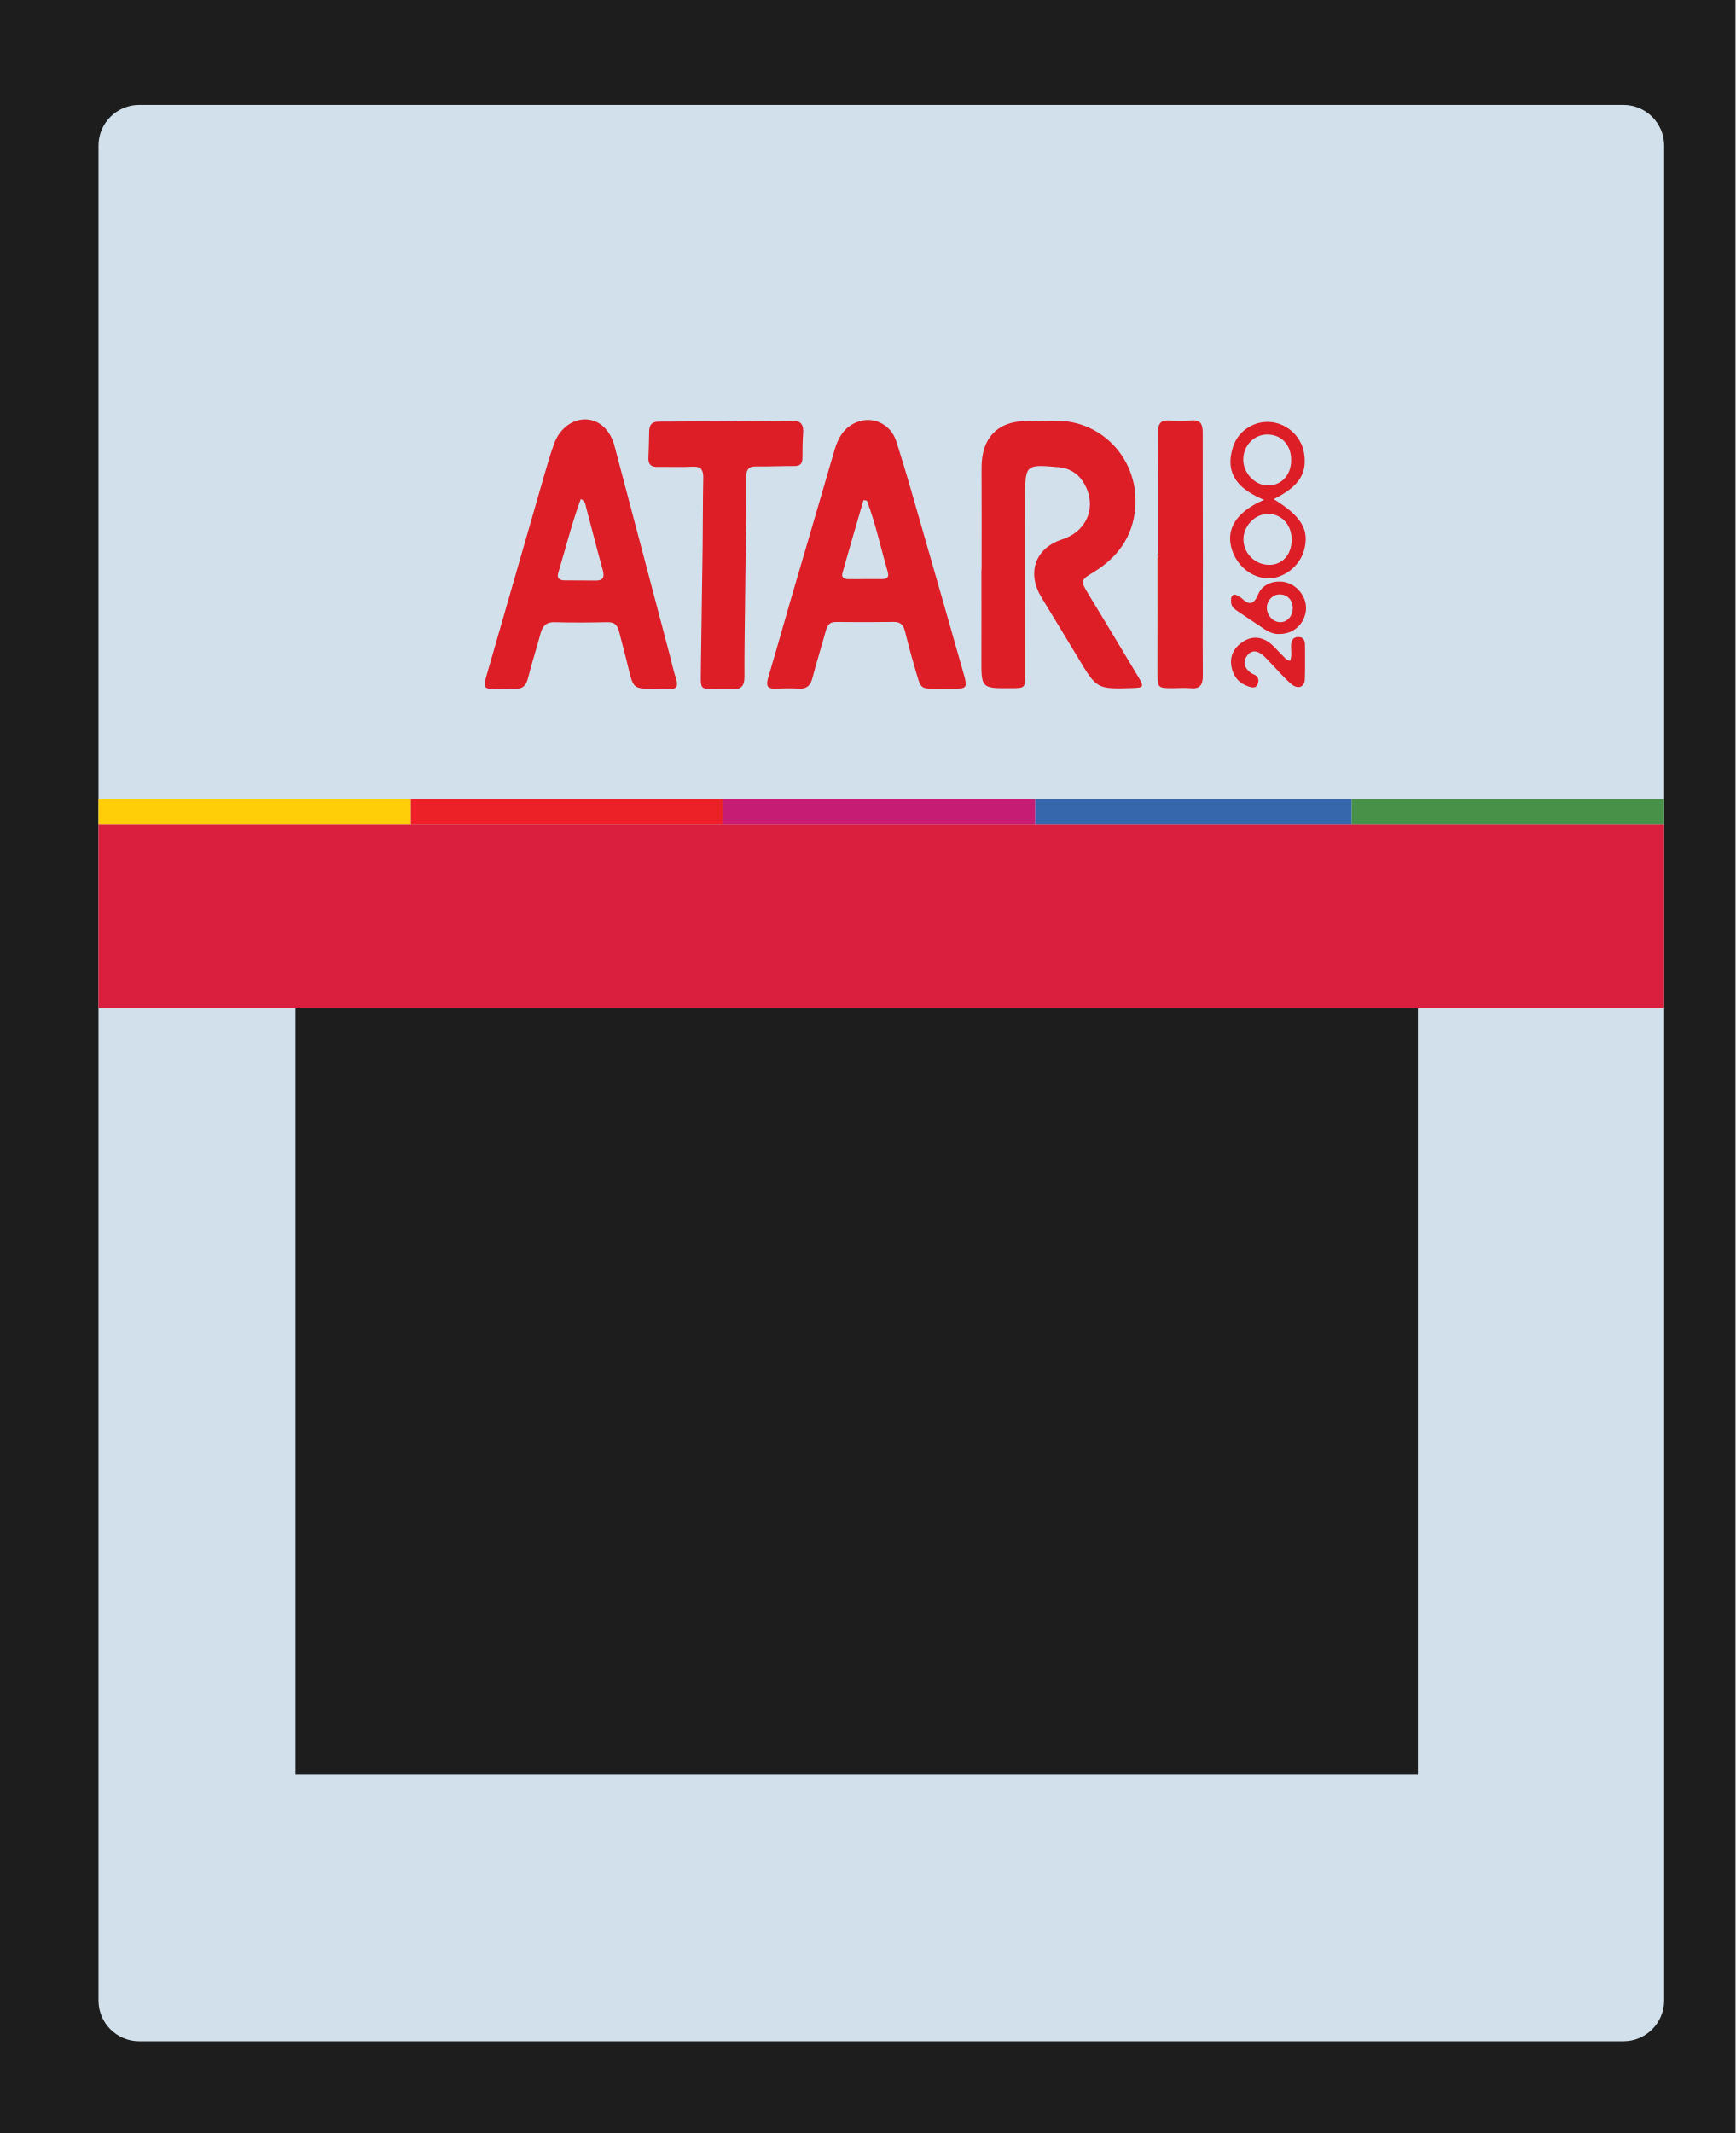
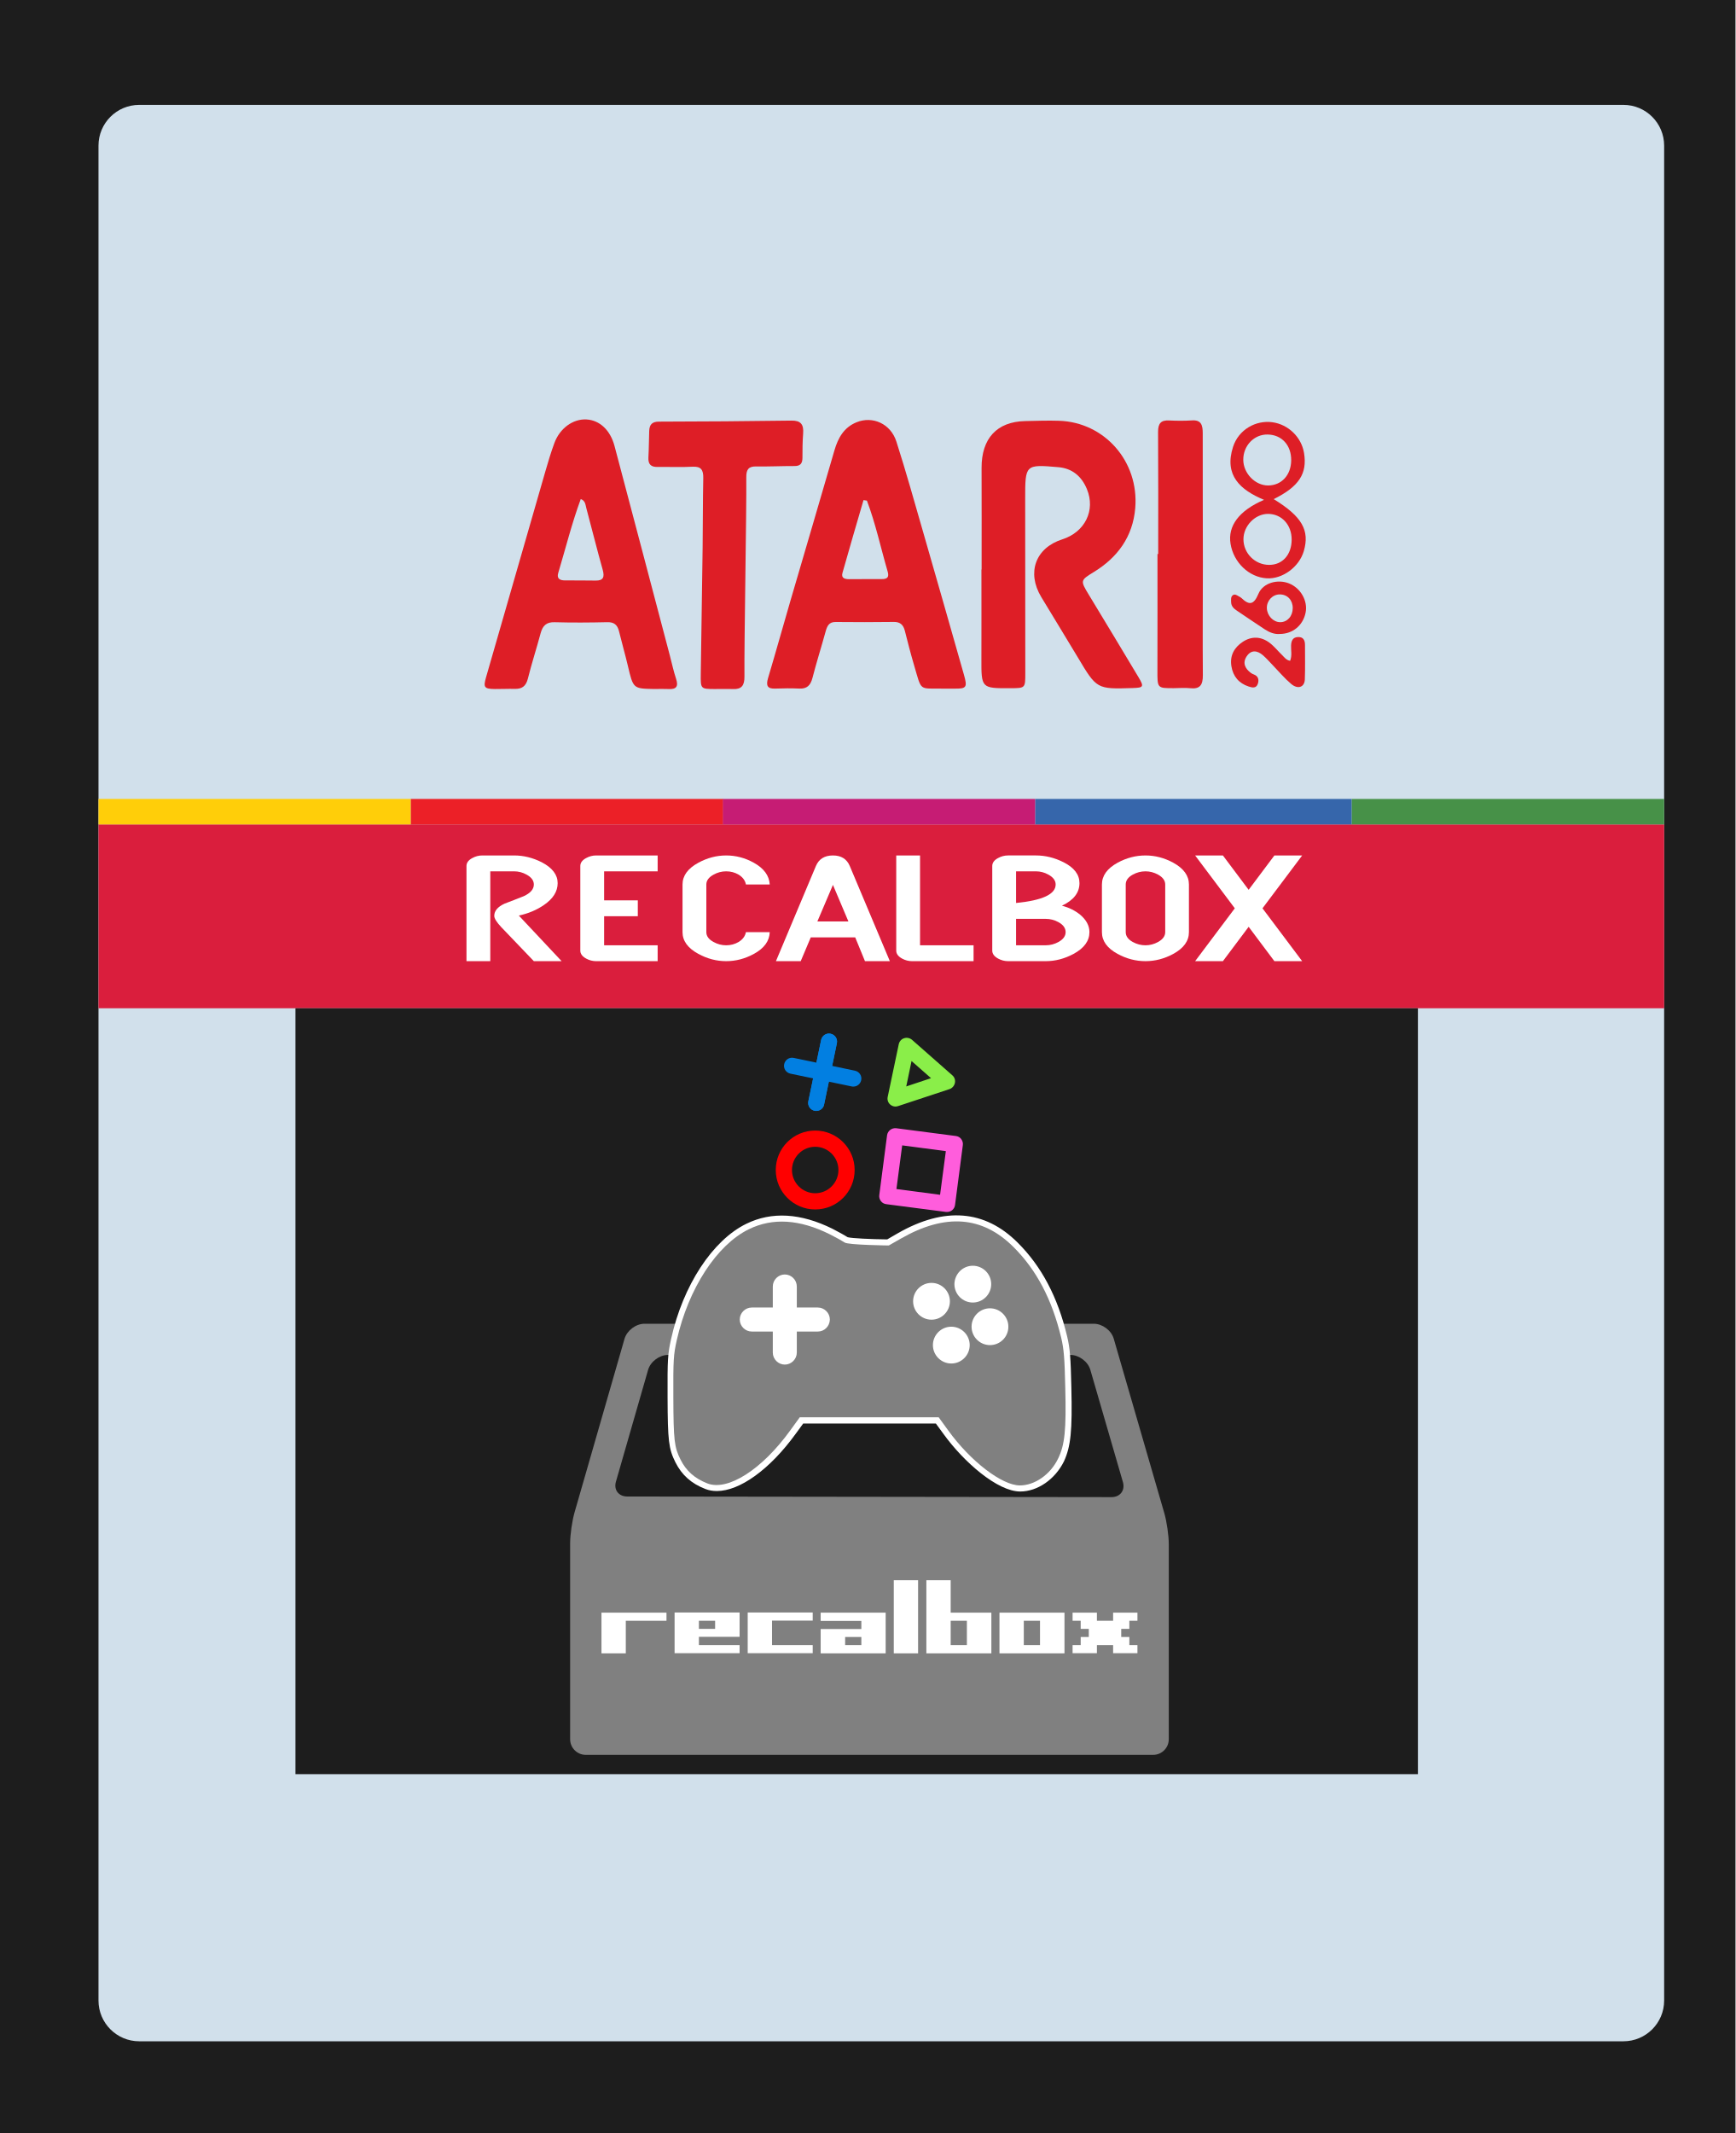
<svg xmlns="http://www.w3.org/2000/svg" viewBox="0 0 240.761 295.867" height="295.867" width="240.761" xml:space="preserve" version="1.1" id="svg2">
  <defs id="defs6">
    <clipPath id="clipPath18" clipPathUnits="userSpaceOnUse">
      <path id="path20" d="m 0,236.694 192.609,0 L 192.609,0 0,0 0,236.694 Z" />
    </clipPath>
  </defs>
  <g transform="matrix(1.25,0,0,-1.25,0,295.8675)" id="g10">
    <path id="path12" style="fill:#1d1d1d;fill-opacity:1;fill-rule:nonzero;stroke:none" d="m 0,0 192.609,0 0,236.695 L 0,236.695 0,0 Z" />
    <g id="g14">
      <g clip-path="url(#clipPath18)" id="g16">
        <g transform="translate(184.6939,14.7002)" id="g22">
          <path id="path24" style="fill:#d1e0eb;fill-opacity:1;fill-rule:evenodd;stroke:none" d="m 0,0 c 0,-2.498 -2.025,-4.523 -4.523,-4.523 l -164.717,0 c -2.498,0 -4.523,2.025 -4.523,4.523 l 0,205.833 c 0,2.498 2.025,4.523 4.523,4.523 l 164.717,0 c 2.498,0 4.523,-2.025 4.523,-4.523 L 0,0 Z" />
        </g>
        <path id="path26" style="fill:#da1e3d;fill-opacity:1;fill-rule:evenodd;stroke:none" d="m 184.694,124.81 -173.763,0 0,20.4 173.763,0 0,-20.4 z" />
        <path id="path28" style="fill:#1d1d1d;fill-opacity:1;fill-rule:evenodd;stroke:none" d="m 157.366,124.81 -124.574,0 0,-84.99 124.574,0 0,84.99 z" />
        <path id="path30" style="fill:#ffce09;fill-opacity:1;fill-rule:evenodd;stroke:none" d="m 45.599,145.209 -34.668,0 0,2.829 34.668,0 0,-2.829 z" />
        <path id="path32" style="fill:#ec2027;fill-opacity:1;fill-rule:evenodd;stroke:none" d="m 80.268,145.209 -34.669,0 0,2.829 34.669,0 0,-2.829 z" />
        <path id="path34" style="fill:#c61c74;fill-opacity:1;fill-rule:evenodd;stroke:none" d="m 114.904,145.209 -34.668,0 0,2.829 34.668,0 0,-2.829 z" />
        <path id="path36" style="fill:#3666ab;fill-opacity:1;fill-rule:evenodd;stroke:none" d="m 150.025,145.209 -35.121,0 0,2.829 35.121,0 0,-2.829 z" />
        <path id="path38" style="fill:#479148;fill-opacity:1;fill-rule:evenodd;stroke:none" d="m 184.694,145.209 -34.669,0 0,2.829 34.669,0 0,-2.829 z" />
        <g transform="translate(108.9434,173.497)" id="g40">
          <path id="path42" style="fill:#de1e26;fill-opacity:1;fill-rule:evenodd;stroke:none" d="m 0,0 c 0,3.752 0.012,7.506 -0.004,11.258 -0.015,3.285 1.694,5.147 4.841,5.214 1.258,0.027 2.517,0.074 3.774,0.032 5.028,-0.172 8.862,-4.501 8.441,-9.672 -0.262,-3.206 -1.983,-5.512 -4.596,-7.109 -1.505,-0.921 -1.511,-0.95 -0.571,-2.502 1.849,-3.058 3.703,-6.113 5.534,-9.183 0.627,-1.052 0.553,-1.154 -0.646,-1.192 -4.001,-0.127 -3.992,-0.122 -6.107,3.422 -1.335,2.238 -2.71,4.452 -4.051,6.685 -1.632,2.721 -0.628,5.448 2.34,6.395 2.509,0.8 3.708,3.207 2.733,5.572 -0.594,1.44 -1.647,2.305 -3.165,2.435 -3.687,0.317 -3.689,0.311 -3.687,-3.532 0.004,-6.44 0.01,-12.881 0.012,-19.321 0.001,-1.666 -0.003,-1.666 -1.634,-1.674 -3.258,-0.014 -3.249,-0.014 -3.237,3.335 0.012,3.279 0.002,6.559 0.002,9.837 L 0,0 Z" />
        </g>
        <g transform="translate(96.2139,181.1406)" id="g44">
          <path id="path46" style="fill:#de1e26;fill-opacity:1;fill-rule:evenodd;stroke:none" d="M 0,0 C -0.126,0.019 -0.252,0.038 -0.378,0.058 -1.16,-2.634 -1.957,-5.32 -2.713,-8.02 c -0.174,-0.619 0.311,-0.694 0.734,-0.697 1.212,-0.005 2.423,0.023 3.635,0.011 0.582,-0.007 0.834,0.193 0.647,0.833 C 1.538,-5.247 0.967,-2.559 0,0 m 8.481,-20.862 c -2.768,0.051 -2.365,-0.384 -3.254,2.622 -0.373,1.259 -0.695,2.535 -1.02,3.807 -0.171,0.673 -0.542,0.982 -1.22,0.973 -2.15,-0.023 -4.301,-0.035 -6.45,-0.006 -0.745,0.01 -0.952,-0.441 -1.124,-1.068 -0.471,-1.717 -1.011,-3.414 -1.455,-5.138 -0.216,-0.838 -0.621,-1.222 -1.453,-1.184 -0.89,0.04 -1.784,0.034 -2.674,-0.002 -0.868,-0.036 -1.056,0.317 -0.802,1.168 0.848,2.841 1.643,5.701 2.474,8.548 1.627,5.572 3.276,11.137 4.89,16.712 0.411,1.419 1.072,2.561 2.451,3.123 1.784,0.728 3.789,-0.146 4.428,-2.143 1.059,-3.306 1.993,-6.655 2.956,-9.995 1.526,-5.293 3.038,-10.591 4.544,-15.89 0.396,-1.396 0.276,-1.545 -1.074,-1.527 -0.406,0.005 -0.811,0 -1.217,0" />
        </g>
        <g transform="translate(64.4546,181.3164)" id="g48">
          <path id="path50" style="fill:#de1e26;fill-opacity:1;fill-rule:evenodd;stroke:none" d="m 0,0 c -0.991,-2.689 -1.68,-5.473 -2.501,-8.21 -0.193,-0.645 0.22,-0.818 0.744,-0.819 1.134,-0.003 2.268,-0.002 3.401,-0.018 0.859,-0.013 1.021,0.375 0.788,1.209 -0.64,2.28 -1.21,4.582 -1.824,6.869 C 0.515,-0.621 0.513,-0.189 0,0 m 8.1,-21.079 c -2.287,0.045 -2.276,0.048 -2.875,2.588 -0.302,1.279 -0.668,2.542 -0.979,3.818 -0.179,0.732 -0.565,1.027 -1.306,1.009 -1.946,-0.046 -3.895,-0.06 -5.84,-0.004 -0.901,0.026 -1.326,-0.37 -1.556,-1.231 -0.448,-1.679 -0.992,-3.331 -1.41,-5.019 -0.217,-0.876 -0.681,-1.172 -1.478,-1.148 -0.728,0.021 -1.457,-0.026 -2.186,-0.016 -1.185,0.016 -1.305,0.174 -0.976,1.321 2.189,7.615 4.38,15.23 6.581,22.842 0.305,1.057 0.621,2.114 1.002,3.143 0.607,1.642 2.075,2.688 3.551,2.608 1.459,-0.08 2.647,-1.165 3.121,-2.95 2.055,-7.742 4.093,-15.49 6.136,-23.237 0.227,-0.859 0.41,-1.735 0.689,-2.575 0.288,-0.867 0.034,-1.199 -0.809,-1.153 -0.486,0.025 -0.974,0.004 -1.665,0.004" />
        </g>
        <g transform="translate(82.6226,161.6172)" id="g52">
          <path id="path54" style="fill:#de1e26;fill-opacity:1;fill-rule:evenodd;stroke:none" d="m 0,0 c 0.011,-0.991 -0.325,-1.424 -1.263,-1.388 -0.689,0.028 -1.38,10e-4 -2.07,0.005 -1.523,0.008 -1.536,0.011 -1.514,1.672 0.063,4.686 0.144,9.372 0.205,14.06 0.033,2.557 0.016,5.115 0.071,7.671 0.02,0.923 -0.253,1.315 -1.182,1.266 -1.295,-0.069 -2.596,-0.007 -3.894,-0.026 -0.706,-0.011 -1.057,0.27 -1.012,1.057 0.054,0.978 0.054,1.959 0.089,2.938 0.026,0.71 0.328,1.033 1.067,1.034 4.909,0.011 9.817,0.044 14.724,0.115 1.031,0.015 1.372,-0.422 1.291,-1.446 C 6.442,26.067 6.438,25.17 6.437,24.274 6.437,23.634 6.185,23.359 5.561,23.362 4.145,23.367 2.727,23.293 1.311,23.316 0.476,23.331 0.194,23.003 0.204,22.118 0.242,18.411 -0.04,3.665 0,0" />
        </g>
        <g transform="translate(128.542,175.2177)" id="g56">
          <path id="path58" style="fill:#de1e26;fill-opacity:1;fill-rule:evenodd;stroke:none" d="m 0,0 c 0,4.515 0.017,9.029 -0.014,13.543 -0.006,0.944 0.319,1.32 1.208,1.276 0.849,-0.042 1.705,-0.049 2.553,0.006 1.038,0.07 1.198,-0.534 1.196,-1.431 C 4.934,8.537 4.958,3.682 4.96,-1.174 4.961,-5.264 4.921,-9.352 4.956,-13.44 c 0.01,-1.105 -0.333,-1.574 -1.407,-1.453 -0.601,0.068 -1.215,0.006 -1.823,0.005 -1.84,-0.005 -1.818,-0.005 -1.811,1.991 C -0.07,-8.599 -0.08,-4.299 -0.08,0 L 0,0 Z" />
        </g>
        <g transform="translate(143.3023,185.6084)" id="g60">
          <path id="path62" style="fill:#de1e26;fill-opacity:1;fill-rule:evenodd;stroke:none" d="m 0,0 c 0.017,1.68 -1.043,2.843 -2.616,2.869 -1.503,0.027 -2.717,-1.24 -2.702,-2.818 0.014,-1.497 1.32,-2.84 2.758,-2.837 C -1.072,-2.781 -0.016,-1.633 0,0 m 0.052,-8.805 c 0.009,1.64 -1.1,2.858 -2.612,2.866 -1.439,0.008 -2.742,-1.331 -2.739,-2.817 0.003,-1.56 1.286,-2.839 2.851,-2.842 1.482,-0.003 2.49,1.125 2.5,2.793 m -1.993,4.504 c 3.149,-1.933 4.019,-3.475 3.335,-5.785 -0.52,-1.759 -2.373,-3.111 -4.114,-3.002 -1.968,0.123 -3.675,1.753 -4.012,3.834 -0.32,1.974 0.934,3.679 3.717,4.873 -2.627,1.095 -4.461,2.71 -3.438,5.88 0.621,1.923 2.537,2.985 4.366,2.732 C -0.318,3.986 1.135,2.578 1.424,0.824 1.801,-1.472 0.872,-2.905 -1.941,-4.301" />
        </g>
        <g transform="translate(143.1817,163.3633)" id="g64">
          <path id="path66" style="fill:#de1e26;fill-opacity:1;fill-rule:evenodd;stroke:none" d="M 0,0 C 0.241,0.6 0.085,1.155 0.107,1.695 0.129,2.244 0.305,2.611 0.865,2.639 1.437,2.667 1.655,2.317 1.652,1.758 1.647,0.48 1.684,-0.799 1.633,-2.073 1.598,-2.926 0.865,-3.193 0.125,-2.57 c -0.724,0.609 -1.343,1.354 -2.009,2.04 -0.377,0.387 -0.73,0.804 -1.137,1.154 -0.614,0.526 -1.294,0.633 -1.796,-0.119 -0.493,-0.738 -0.18,-1.37 0.466,-1.849 0.098,-0.072 0.213,-0.125 0.327,-0.169 0.486,-0.182 0.592,-0.582 0.445,-1.026 -0.185,-0.56 -0.647,-0.433 -1.029,-0.308 -1.06,0.348 -1.727,1.105 -1.91,2.261 -0.189,1.194 0.34,2.082 1.261,2.692 0.986,0.651 2.025,0.606 2.968,-0.097 0.523,-0.391 0.942,-0.932 1.42,-1.39 C -0.634,0.395 -0.451,0.089 0,0" />
        </g>
        <g transform="translate(143.4736,169.2217)" id="g68">
          <path id="path70" style="fill:#de1e26;fill-opacity:1;fill-rule:evenodd;stroke:none" d="m 0,0 c -0.002,0.891 -0.595,1.512 -1.442,1.512 -0.806,-0.001 -1.461,-0.705 -1.43,-1.536 0.031,-0.829 0.71,-1.54 1.474,-1.545 C -0.599,-1.575 0.002,-0.899 0,0 m -1.433,-2.877 c -0.567,-0.054 -1.139,0.163 -1.662,0.505 -1.034,0.675 -2.051,1.378 -3.078,2.063 -0.354,0.238 -0.666,0.498 -0.668,0.993 -10e-4,0.253 -0.046,0.537 0.161,0.714 0.227,0.198 0.458,0.036 0.671,-0.087 C -5.903,1.249 -5.784,1.2 -5.696,1.115 -4.844,0.296 -4.332,0.32 -3.807,1.58 -3.293,2.813 -1.649,3.232 -0.404,2.73 0.888,2.21 1.69,0.789 1.427,-0.512 1.145,-1.914 0.015,-2.871 -1.433,-2.877" />
        </g>
      </g>
    </g>
  </g>
+   <g id="g4379" transform="matrix(0.1472855,0,0,0.1472855,63.18872,165.1472)">
+     <path style="fill:#ff0000" id="path9" d="m 338.831,17.757 c -20.411,0 -37.15,-16.593 -37.15,-37.15 0,-20.557 16.593,-37.15 37.15,-37.15 20.411,0 37.15,16.593 37.15,37.15 0,20.557 -16.593,37.15 -37.15,37.15 z m 0,-59.029 c -12.041,0 -21.879,9.838 -21.879,21.879 0,12.041 9.838,21.879 21.879,21.879 12.041,0 21.879,-9.838 21.879,-21.879 0,-12.041 -9.838,-21.879 -21.879,-21.879 z" class="st0" />
+     <path style="fill:#ff5ddc" id="path11" d="m 463.057,20.106 c -0.294,0 -0.734,0 -1.028,0 l -56.386,-7.342 C 403.587,12.471 401.825,11.443 400.65,9.828 399.476,8.212 398.888,6.157 399.182,4.248 l 7.342,-56.386 c 0.587,-4.111 4.405,-7.048 8.517,-6.608 l 56.386,7.342 c 2.056,0.294 3.818,1.322 4.993,2.937 1.175,1.615 1.762,3.671 1.468,5.58 l -7.342,56.386 c -0.441,3.818 -3.671,6.608 -7.489,6.608 z m -47.723,-21.585 41.115,5.433 5.433,-41.115 -41.115,-5.433 -5.433,41.115 z" class="st1" />
+     <path style="fill:#027fe1" id="path13" d="m 339.859,-75.045 c -0.587,0 -1.028,0 -1.615,-0.147 -4.111,-0.881 -6.755,-4.846 -5.874,-8.957 l 12.041,-57.708 c 0.881,-4.112 4.846,-6.755 8.957,-5.874 4.112,0.881 6.755,4.846 5.874,8.957 l -12.041,57.708 c -0.587,3.524 -3.818,6.02 -7.342,6.02 z" class="st2" />
+     <path style="fill:#027fe1" id="path15" d="m 339.859,-75.045 c -0.587,0 -1.028,0 -1.615,-0.147 -4.111,-0.881 -6.755,-4.846 -5.874,-8.957 l 12.041,-57.708 c 0.881,-4.112 4.846,-6.755 8.957,-5.874 4.112,0.881 6.755,4.846 5.874,8.957 l -12.041,57.708 c -0.587,3.524 -3.818,6.02 -7.342,6.02 z" class="st2" />
+     <path style="fill:#027fe1" id="path17" d="m 374.807,-97.952 c -0.587,0 -1.028,0 -1.615,-0.147 l -57.708,-12.041 c -4.111,-0.881 -6.755,-4.846 -5.874,-8.957 0.881,-4.111 4.846,-6.755 8.957,-5.874 l 57.708,12.041 c 4.111,0.881 6.755,4.846 5.874,8.957 -0.734,3.524 -3.818,6.02 -7.342,6.02 z" class="st2" />
+     <path style="fill:#8aee49" id="path19" d="m 414.453,-79.157 c -1.909,0 -3.671,-0.734 -4.993,-1.909 -2.056,-1.762 -2.937,-4.552 -2.349,-7.195 l 10.426,-49.632 c 0.587,-2.643 2.496,-4.846 4.993,-5.58 2.496,-0.881 5.433,-0.294 7.489,1.468 l 38.031,33.479 c 2.056,1.762 2.937,4.552 2.349,7.195 -0.587,2.643 -2.496,4.846 -4.993,5.727 l -48.457,16.005 c -1.028,0.294 -1.762,0.441 -2.496,0.441 z m 15.124,-42.877 -4.993,23.935 23.347,-7.782 -18.355,-16.152 z" class="st3" />
+     <path style="fill:#808080" id="path21" d="M 667.75,304.093 620.028,139.487 c -2.203,-7.782 -10.719,-14.097 -18.795,-14.097 l -423.19,0 c -8.076,0 -16.446,6.314 -18.795,14.097 L 112.111,303.212 C 109.909,310.995 108,323.916 108,331.993 l 0,184.724 c 0,8.076 6.608,14.684 14.684,14.684 l 534.494,0 c 8.076,0 14.684,-6.608 14.684,-14.684 l 0,-183.842 c 0,-8.076 -1.909,-20.998 -4.111,-28.78 z M 617.972,288.675 161.743,288.088 c -8.076,0 -12.922,-6.314 -10.572,-14.097 L 181.42,168.854 c 2.203,-7.782 10.719,-14.097 18.795,-14.097 l 378.992,0 c 8.076,0 16.593,6.314 18.795,14.097 l 30.689,105.724 c 2.203,7.782 -2.643,14.097 -10.719,14.097 z" class="st4" />
+     <path style="fill:#ffffff" d="m 160.422,435.808 -22.907,0 0,-38.325 61.232,0 0,7.636 -38.325,0 0,30.689 0,0 z" class="st5" id="path3079_4_" />
+     <path style="fill:#ffffff" d="m 229.289,428.025 38.325,0 0,7.636 -61.232,0 0,-38.325 61.232,0 0,22.907 -38.325,0 0,7.782 z m 0,-15.271 15.271,0 0,-7.636 -15.271,0 0,7.636 z" class="st5" id="path3081_4_" />
+     <path style="fill:#ffffff" d="m 298.157,428.025 38.325,0 0,7.636 -61.232,0 0,-38.325 61.232,0 0,7.636 -38.325,0 0,23.054 z" class="st5" id="path3083_4_" />
+     <path style="fill:#ffffff" d="m 343.97,397.483 61.232,0 0,38.325 -61.232,0 0,-22.907 38.325,0 0,-7.636 -38.325,0 0,-7.782 z m 23.054,30.543 15.271,0 0,-7.636 -15.271,0 0,7.636 z" class="st5" id="path3085_4_" />
+     <path style="fill:#ffffff" d="m 412.838,366.94 22.907,0 0,68.868 -22.907,0 0,-68.868 z" class="st5" id="path3087_4_" />
+     <path style="fill:#ffffff" d="m 443.527,366.94 22.907,0 0,30.543 38.325,0 0,38.325 -61.232,0 0,-68.868 z m 22.907,61.085 15.271,0 0,-22.907 -15.271,0 0,22.907 z" class="st5" id="path3089_4_" />
+     <path style="fill:#ffffff" d="m 512.395,397.483 61.232,0 0,38.325 -61.232,0 0,-38.325 z m 22.907,30.543 15.271,0 0,-22.907 -15.271,0 0,22.907 z" class="st5" id="path3091_4_" />
+     <path style="fill:#ffffff" d="m 588.898,420.39 7.636,0 0,-7.636 -7.636,0 0,-7.636 -7.636,0 0,-7.636 22.907,0 0,7.636 15.271,0 0,-7.636 22.907,0 0,7.636 -7.636,0 0,7.636 -7.636,0 0,7.636 7.636,0 0,7.636 7.636,0 0,7.636 -22.907,0 0,-7.636 -15.271,0 0,7.636 -22.907,0 0,-7.636 7.636,0 0,-7.636 z" class="st5" id="path3093_4_" />
+     <path style="fill:#ffffff" id="path31" d="M 580.088,185.154 C 579.5,157.254 578.766,148.297 576.123,137.284 567.313,100.281 552.041,71.353 529.428,48.887 498.445,18.051 460.561,15.114 416.803,40.077 l -10.132,5.874 C 391.106,45.803 373.191,44.922 369.373,43.894 366.437,41.985 359.976,38.461 355.13,35.965 325.175,21.134 297.863,19.519 273.928,31.266 242.064,46.831 214.311,89.268 203.152,139.487 c -3.23,14.537 -3.524,19.089 -3.377,55.211 0.147,40.968 1.028,48.457 7.342,61.085 6.02,12.041 14.978,20.117 28.34,25.256 3.377,1.322 6.901,1.909 10.719,1.909 21.439,0 49.778,-20.117 74.154,-53.743 l 7.195,-9.838 124.96,0 7.195,9.838 c 18.942,26.284 50.806,54.184 72.245,54.184 16.299,0 32.892,-11.453 41.262,-28.487 6.314,-13.95 7.929,-28.34 6.901,-69.749 z" class="st5" />
+     <path style="fill:#808080" id="path33" d="m 574.361,185.3 c -0.587,-27.459 -1.322,-36.122 -3.818,-46.695 -8.664,-36.122 -23.201,-63.875 -45.08,-85.607 C 496.242,23.924 461.442,21.281 419.739,45.069 l -11.6,6.608 c 0,0 -38.325,-0.441 -41.555,-2.79 -2.203,-1.468 -8.517,-4.993 -14.097,-7.782 -28.34,-14.097 -53.743,-15.712 -76.209,-4.699 -30.249,14.831 -56.827,55.799 -67.84,104.403 -3.084,13.95 -3.377,18.355 -3.23,54.037 0.147,40.087 0.881,46.842 6.755,58.442 5.286,10.719 13.362,17.768 25.256,22.466 l 0,0 c 19.236,7.489 51.541,-13.069 78.118,-49.925 l 8.957,-12.334 130.834,0 8.957,12.334 c 20.998,29.074 50.659,51.834 67.546,51.834 13.95,0 28.78,-10.279 35.976,-25.256 6.314,-12.922 7.782,-26.872 6.755,-67.105 z m -233.034,-52.568 -19.823,0 0,19.823 c 0,6.167 -5.139,11.307 -11.307,11.307 -6.167,0 -11.307,-5.139 -11.307,-11.307 l 0,-19.823 -19.823,0 c -6.167,0 -11.307,-5.139 -11.307,-11.307 0,-6.167 5.139,-11.307 11.307,-11.307 l 19.823,0 0,-19.823 c 0,-6.167 5.139,-11.307 11.307,-11.307 6.167,0 11.307,5.139 11.307,11.307 l 0,19.823 19.823,0 c 6.167,0 11.307,5.139 11.307,11.307 -0.147,6.314 -5.139,11.307 -11.307,11.307 z M 487.285,70.766 c 9.545,0 17.327,7.782 17.327,17.327 0,9.545 -7.782,17.327 -17.327,17.327 -9.545,0 -17.327,-7.782 -17.327,-17.327 0.147,-9.545 7.782,-17.327 17.327,-17.327 z M 431.046,104.245 c 0,-9.545 7.782,-17.327 17.327,-17.327 9.545,0 17.327,7.782 17.327,17.327 0,9.545 -7.782,17.327 -17.327,17.327 -9.545,0 -17.327,-7.782 -17.327,-17.327 z m 35.976,58.589 c -9.545,0 -17.327,-7.782 -17.327,-17.327 0,-9.545 7.782,-17.327 17.327,-17.327 9.545,0 17.327,7.782 17.327,17.327 0,9.545 -7.782,17.327 -17.327,17.327 z m 36.416,-17.327 c -9.545,0 -17.327,-7.782 -17.327,-17.327 0,-9.545 7.782,-17.327 17.327,-17.327 9.545,0 17.327,7.782 17.327,17.327 0,9.691 -7.782,17.327 -17.327,17.327 z" class="st4" />
+     <g transform="matrix(2.075122,0,0,2.075122,-336.9634,-563.5536)" id="g35">
+       <path style="fill:#d40000" d="m 403.4,511.6 0,0 0,0 z" class="st6" id="path3_1_" />
+       <path style="fill:#d40000" d="m 403.4,504.7 0,0 0,0 z" class="st6" id="path5_1_" />
+       <path style="fill:#d40000" d="m 403.4,497.9 0,0 0,0 z" class="st6" id="path7_1_" />
+       <path style="fill:#d40000" d="m 403.4,501.3 0,0 0,0 z" class="st6" id="path9_1_" />
+       <path style="fill:#d40000" d="m 403.4,515 0,0 0,0 z" class="st6" id="path11_1_" />
+       <path style="fill:#d40000" d="m 403.4,508.1 0,0 0,0 z" class="st6" id="path13_1_" />
+       <path style="fill:#d40000" d="m 403.4,494.5 0,0 0,0 z" class="st6" id="path15_1_" />
+     </g>
+   </g>
+   <g style="font-style:normal;font-weight:normal;font-size:17.5px;line-height:125%;font-family:sans-serif;letter-spacing:0px;word-spacing:0px;fill:#000000;fill-opacity:1;stroke:none;stroke-width:1px;stroke-linecap:butt;stroke-linejoin:miter;stroke-opacity:1" id="text3389">
+     <path d="m 77.915,133.323 -3.854,0 -4.539,-4.74 q -0.953,-1.021 -0.953,-1.544 0,-1.034 1.423,-1.692 0.671,-0.255 1.329,-0.51 0.658,-0.255 1.329,-0.524 1.41,-0.645 1.41,-1.625 0,-0.819 -1.007,-1.37 -0.819,-0.457 -1.732,-0.457 l -3.303,0 0,12.461 -3.303,0 0,-13.199 q 0,-0.671 0.806,-1.101 0.658,-0.363 1.396,-0.363 l 4.404,0 q 1.96,0 3.827,0.94 2.216,1.155 2.216,2.9 0,1.732 -1.907,3.035 -1.504,1.034 -3.478,1.464 l 5.935,6.324 z" style="font-style:normal;font-variant:normal;font-weight:normal;font-stretch:normal;font-size:27.5px;font-family:'SF Atarian System Extended';-inkscape-font-specification:'SF Atarian System Extended';fill:#ffffff" id="path3392" />
+     <path d="m 91.236,133.323 -8.527,0 q -0.739,0 -1.396,-0.363 -0.806,-0.443 -0.806,-1.101 l 0,-11.736 q 0,-0.671 0.806,-1.101 0.658,-0.363 1.396,-0.363 l 8.527,0 0,2.202 -7.426,0 0,4.028 4.673,0 0,2.202 -4.673,0 0,4.028 7.426,0 0,2.202 z" style="font-style:normal;font-variant:normal;font-weight:normal;font-stretch:normal;font-size:27.5px;font-family:'SF Atarian System Extended';-inkscape-font-specification:'SF Atarian System Extended';fill:#ffffff" id="path3394" />
+     <path d="m 106.785,129.294 q -0.054,1.853 -2.202,3.021 -1.84,1.007 -3.84,1.007 -2.001,0 -3.854,-1.007 -2.202,-1.195 -2.202,-3.021 l 0,-6.606 q 0,-1.826 2.202,-3.021 1.853,-1.007 3.854,-1.007 2.014,0 3.827,1.007 2.108,1.168 2.216,3.021 l -3.303,0 q -0.161,-0.846 -1.021,-1.37 -0.779,-0.457 -1.719,-0.457 -0.927,0 -1.746,0.457 -1.007,0.551 -1.007,1.37 l 0,6.606 q 0,0.833 1.007,1.37 0.819,0.457 1.746,0.457 0.94,0 1.719,-0.457 0.859,-0.524 1.021,-1.37 l 3.303,0 z" style="font-style:normal;font-variant:normal;font-weight:normal;font-stretch:normal;font-size:27.5px;font-family:'SF Atarian System Extended';-inkscape-font-specification:'SF Atarian System Extended';fill:#ffffff" id="path3396" />
+     <path d="m 123.449,133.323 -3.451,0 -1.356,-3.303 -6.163,0 -1.396,3.303 -3.438,0 5.546,-13.199 q 0.618,-1.464 2.363,-1.464 1.719,0 2.336,1.464 l 5.559,13.199 z m -5.747,-5.505 -2.148,-5.076 -2.162,5.076 4.31,0 z" style="font-style:normal;font-variant:normal;font-weight:normal;font-stretch:normal;font-size:27.5px;font-family:'SF Atarian System Extended';-inkscape-font-specification:'SF Atarian System Extended';fill:#ffffff" id="path3398" />
+     <path d="m 135.064,133.323 -8.527,0 q -0.739,0 -1.396,-0.363 -0.806,-0.443 -0.806,-1.101 l 0,-13.199 3.303,0 0,12.461 7.426,0 0,2.202 z" style="font-style:normal;font-variant:normal;font-weight:normal;font-stretch:normal;font-size:27.5px;font-family:'SF Atarian System Extended';-inkscape-font-specification:'SF Atarian System Extended';fill:#ffffff" id="path3400" />
+     <path d="m 151.137,129.294 q 0,1.826 -2.202,3.021 -1.88,1.007 -3.854,1.007 l -5.223,0 q -0.739,0 -1.396,-0.363 -0.806,-0.443 -0.806,-1.101 l 0,-11.736 q 0,-0.671 0.806,-1.101 0.658,-0.363 1.396,-0.363 l 3.854,0 q 1.96,0 3.827,0.94 2.216,1.115 2.216,2.9 0,1.987 -2.43,3.129 1.464,0.389 2.524,1.249 1.289,1.088 1.289,2.417 z m -4.686,-6.606 q 0,-0.819 -1.007,-1.37 -0.819,-0.457 -1.732,-0.457 l -2.753,0 0,4.391 q 5.492,-0.537 5.492,-2.565 z m 1.383,6.606 q 0,-0.833 -0.994,-1.383 -0.833,-0.457 -1.759,-0.457 l -4.122,0 0,3.666 4.122,0 q 0.927,0 1.759,-0.457 0.994,-0.551 0.994,-1.37 z" style="font-style:normal;font-variant:normal;font-weight:normal;font-stretch:normal;font-size:27.5px;font-family:'SF Atarian System Extended';-inkscape-font-specification:'SF Atarian System Extended';fill:#ffffff" id="path3402" />
+     <path d="m 164.941,129.294 q 0,1.84 -2.175,3.021 -1.853,1.007 -3.854,1.007 -2.014,0 -3.867,-1.007 -2.175,-1.182 -2.175,-3.021 l 0,-6.606 q 0,-1.826 2.175,-3.021 1.853,-1.007 3.867,-1.007 2.001,0 3.854,1.007 2.175,1.195 2.175,3.021 l 0,6.606 z m -3.29,0 0,-6.606 q 0,-0.819 -0.994,-1.37 -0.833,-0.457 -1.746,-0.457 -0.927,0 -1.759,0.457 -0.98,0.537 -0.98,1.37 l 0,6.606 q 0,0.833 0.98,1.37 0.833,0.457 1.759,0.457 0.913,0 1.746,-0.457 0.994,-0.551 0.994,-1.37 z" style="font-style:normal;font-variant:normal;font-weight:normal;font-stretch:normal;font-size:27.5px;font-family:'SF Atarian System Extended';-inkscape-font-specification:'SF Atarian System Extended';fill:#ffffff" id="path3404" />
+     <path d="m 180.651,133.323 -3.854,0 -3.572,-4.767 -3.572,4.767 -3.854,0 5.505,-7.332 -5.505,-7.332 3.854,0 3.572,4.767 3.572,-4.767 3.854,0 -5.505,7.332 5.505,7.332 z" style="font-style:normal;font-variant:normal;font-weight:normal;font-stretch:normal;font-size:27.5px;font-family:'SF Atarian System Extended';-inkscape-font-specification:'SF Atarian System Extended';fill:#ffffff" id="path3406" />
+   </g>
</svg>
